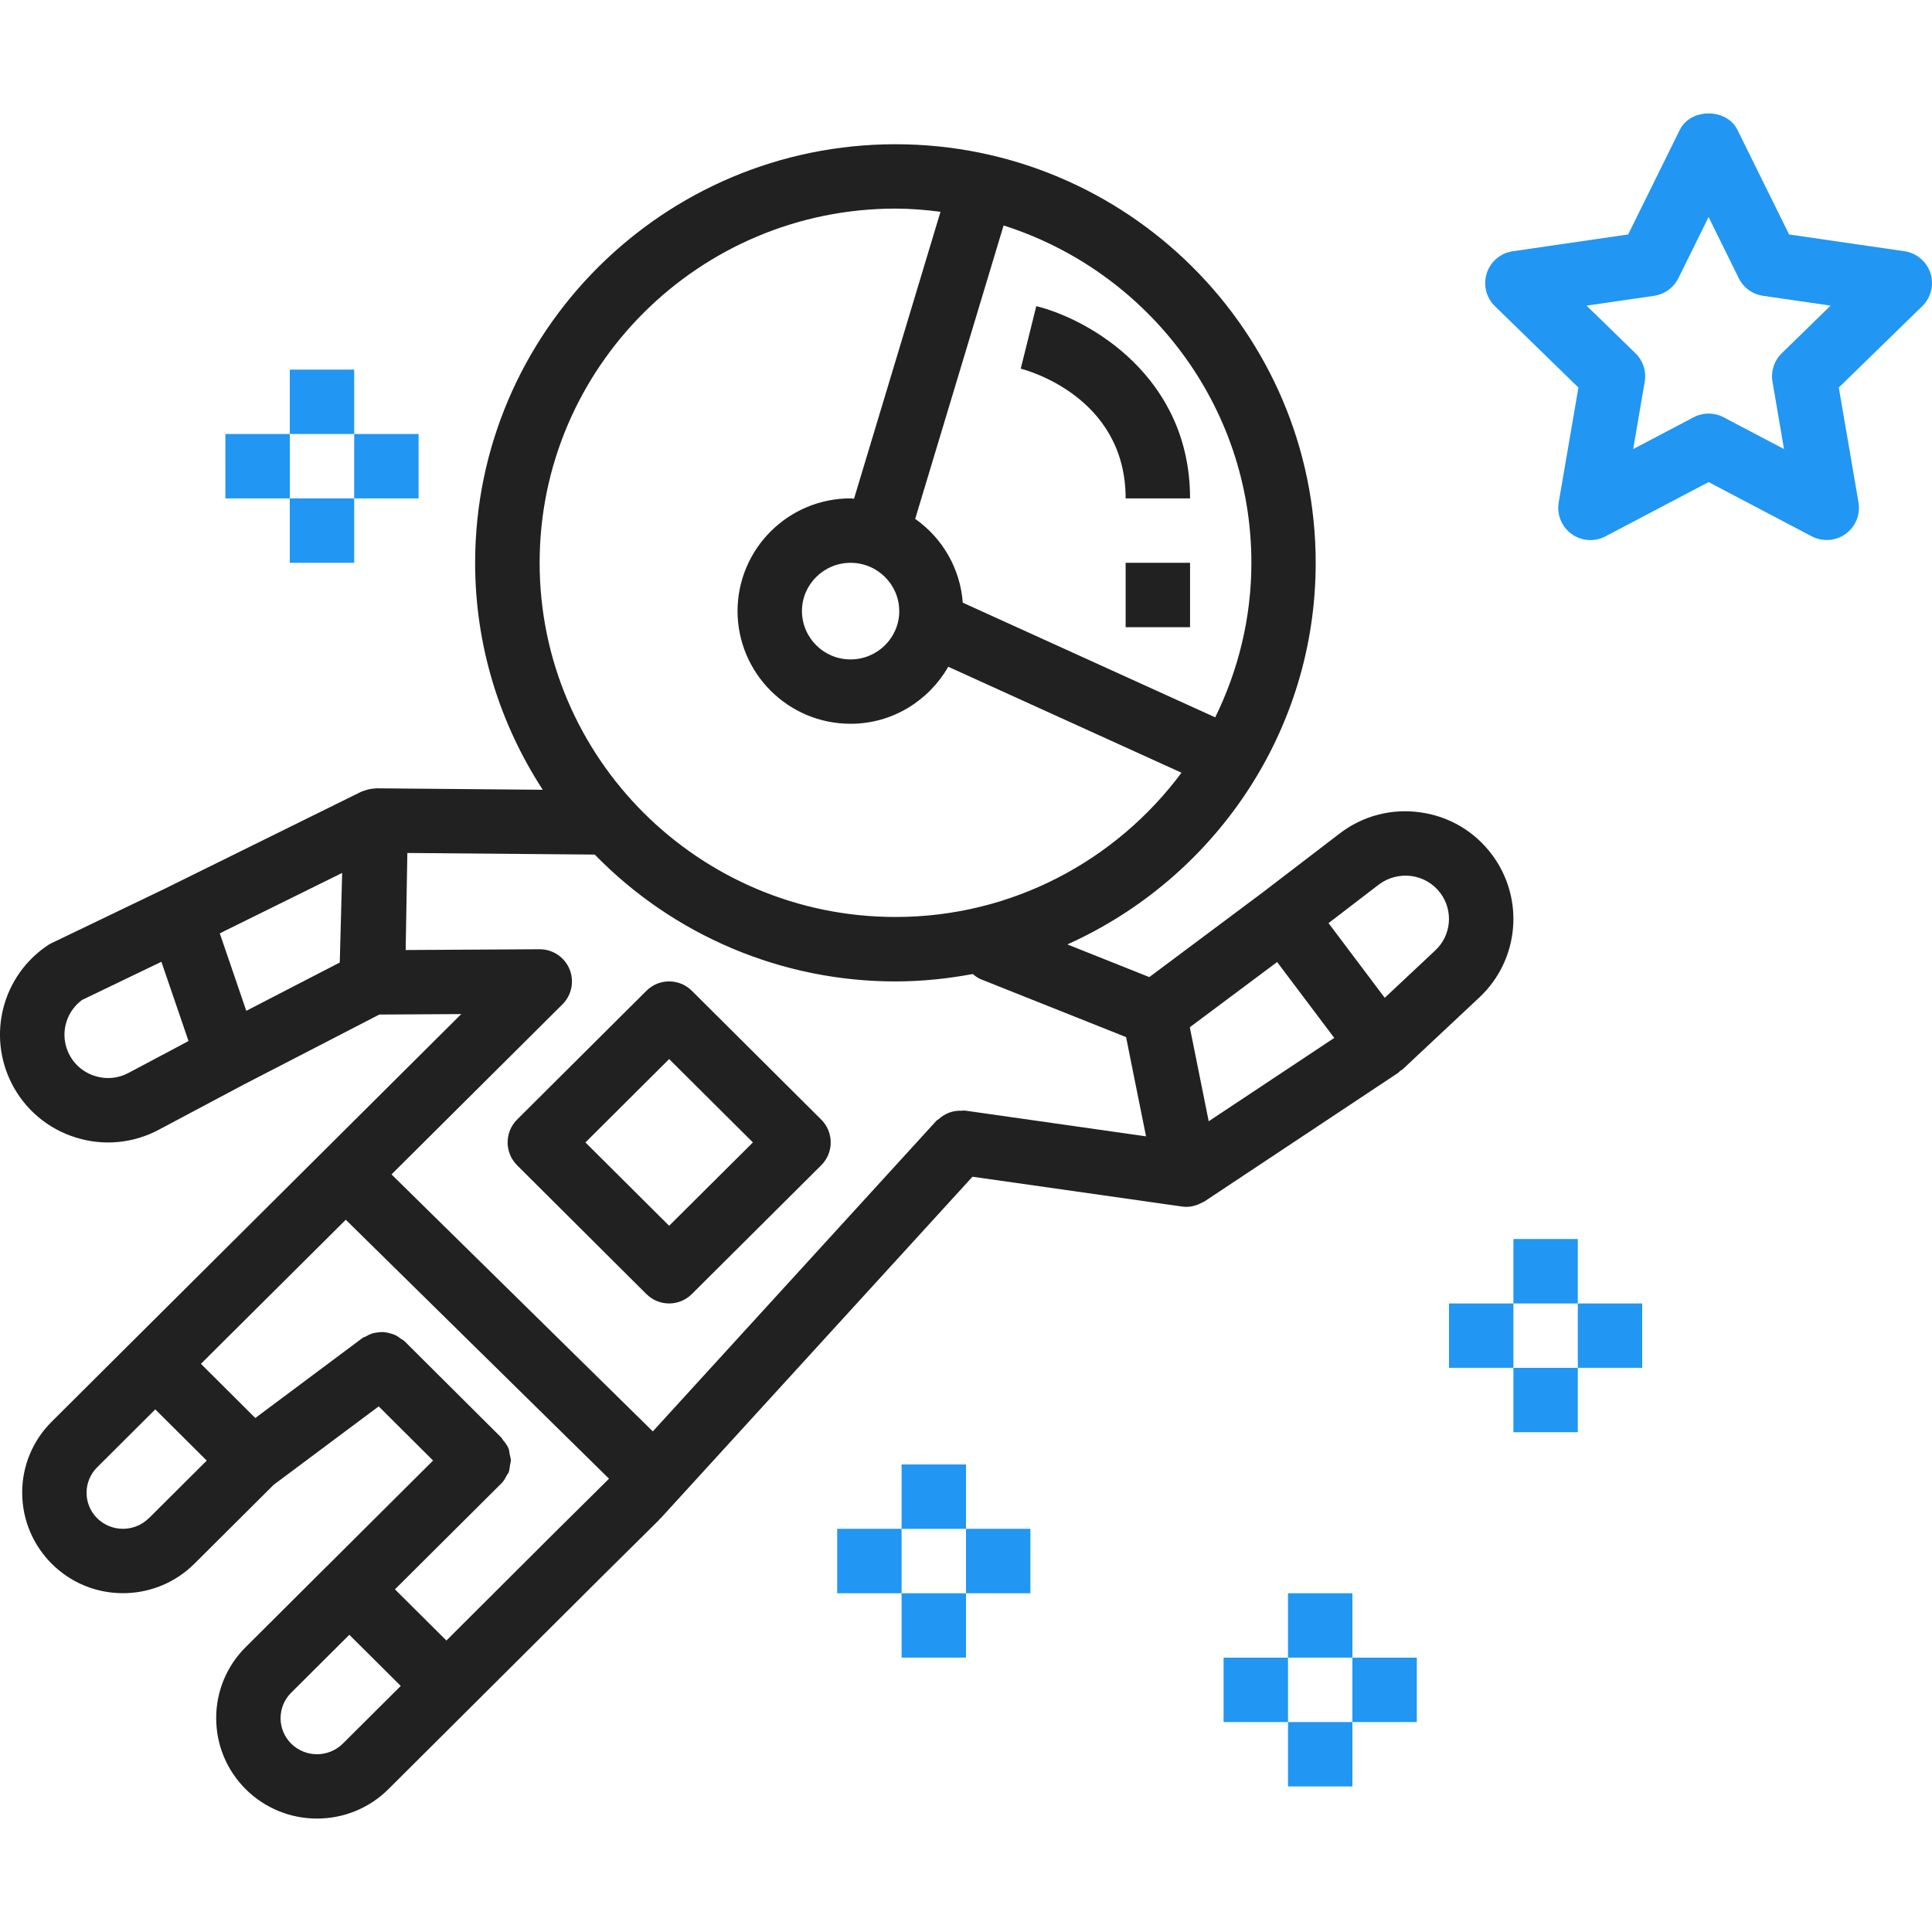
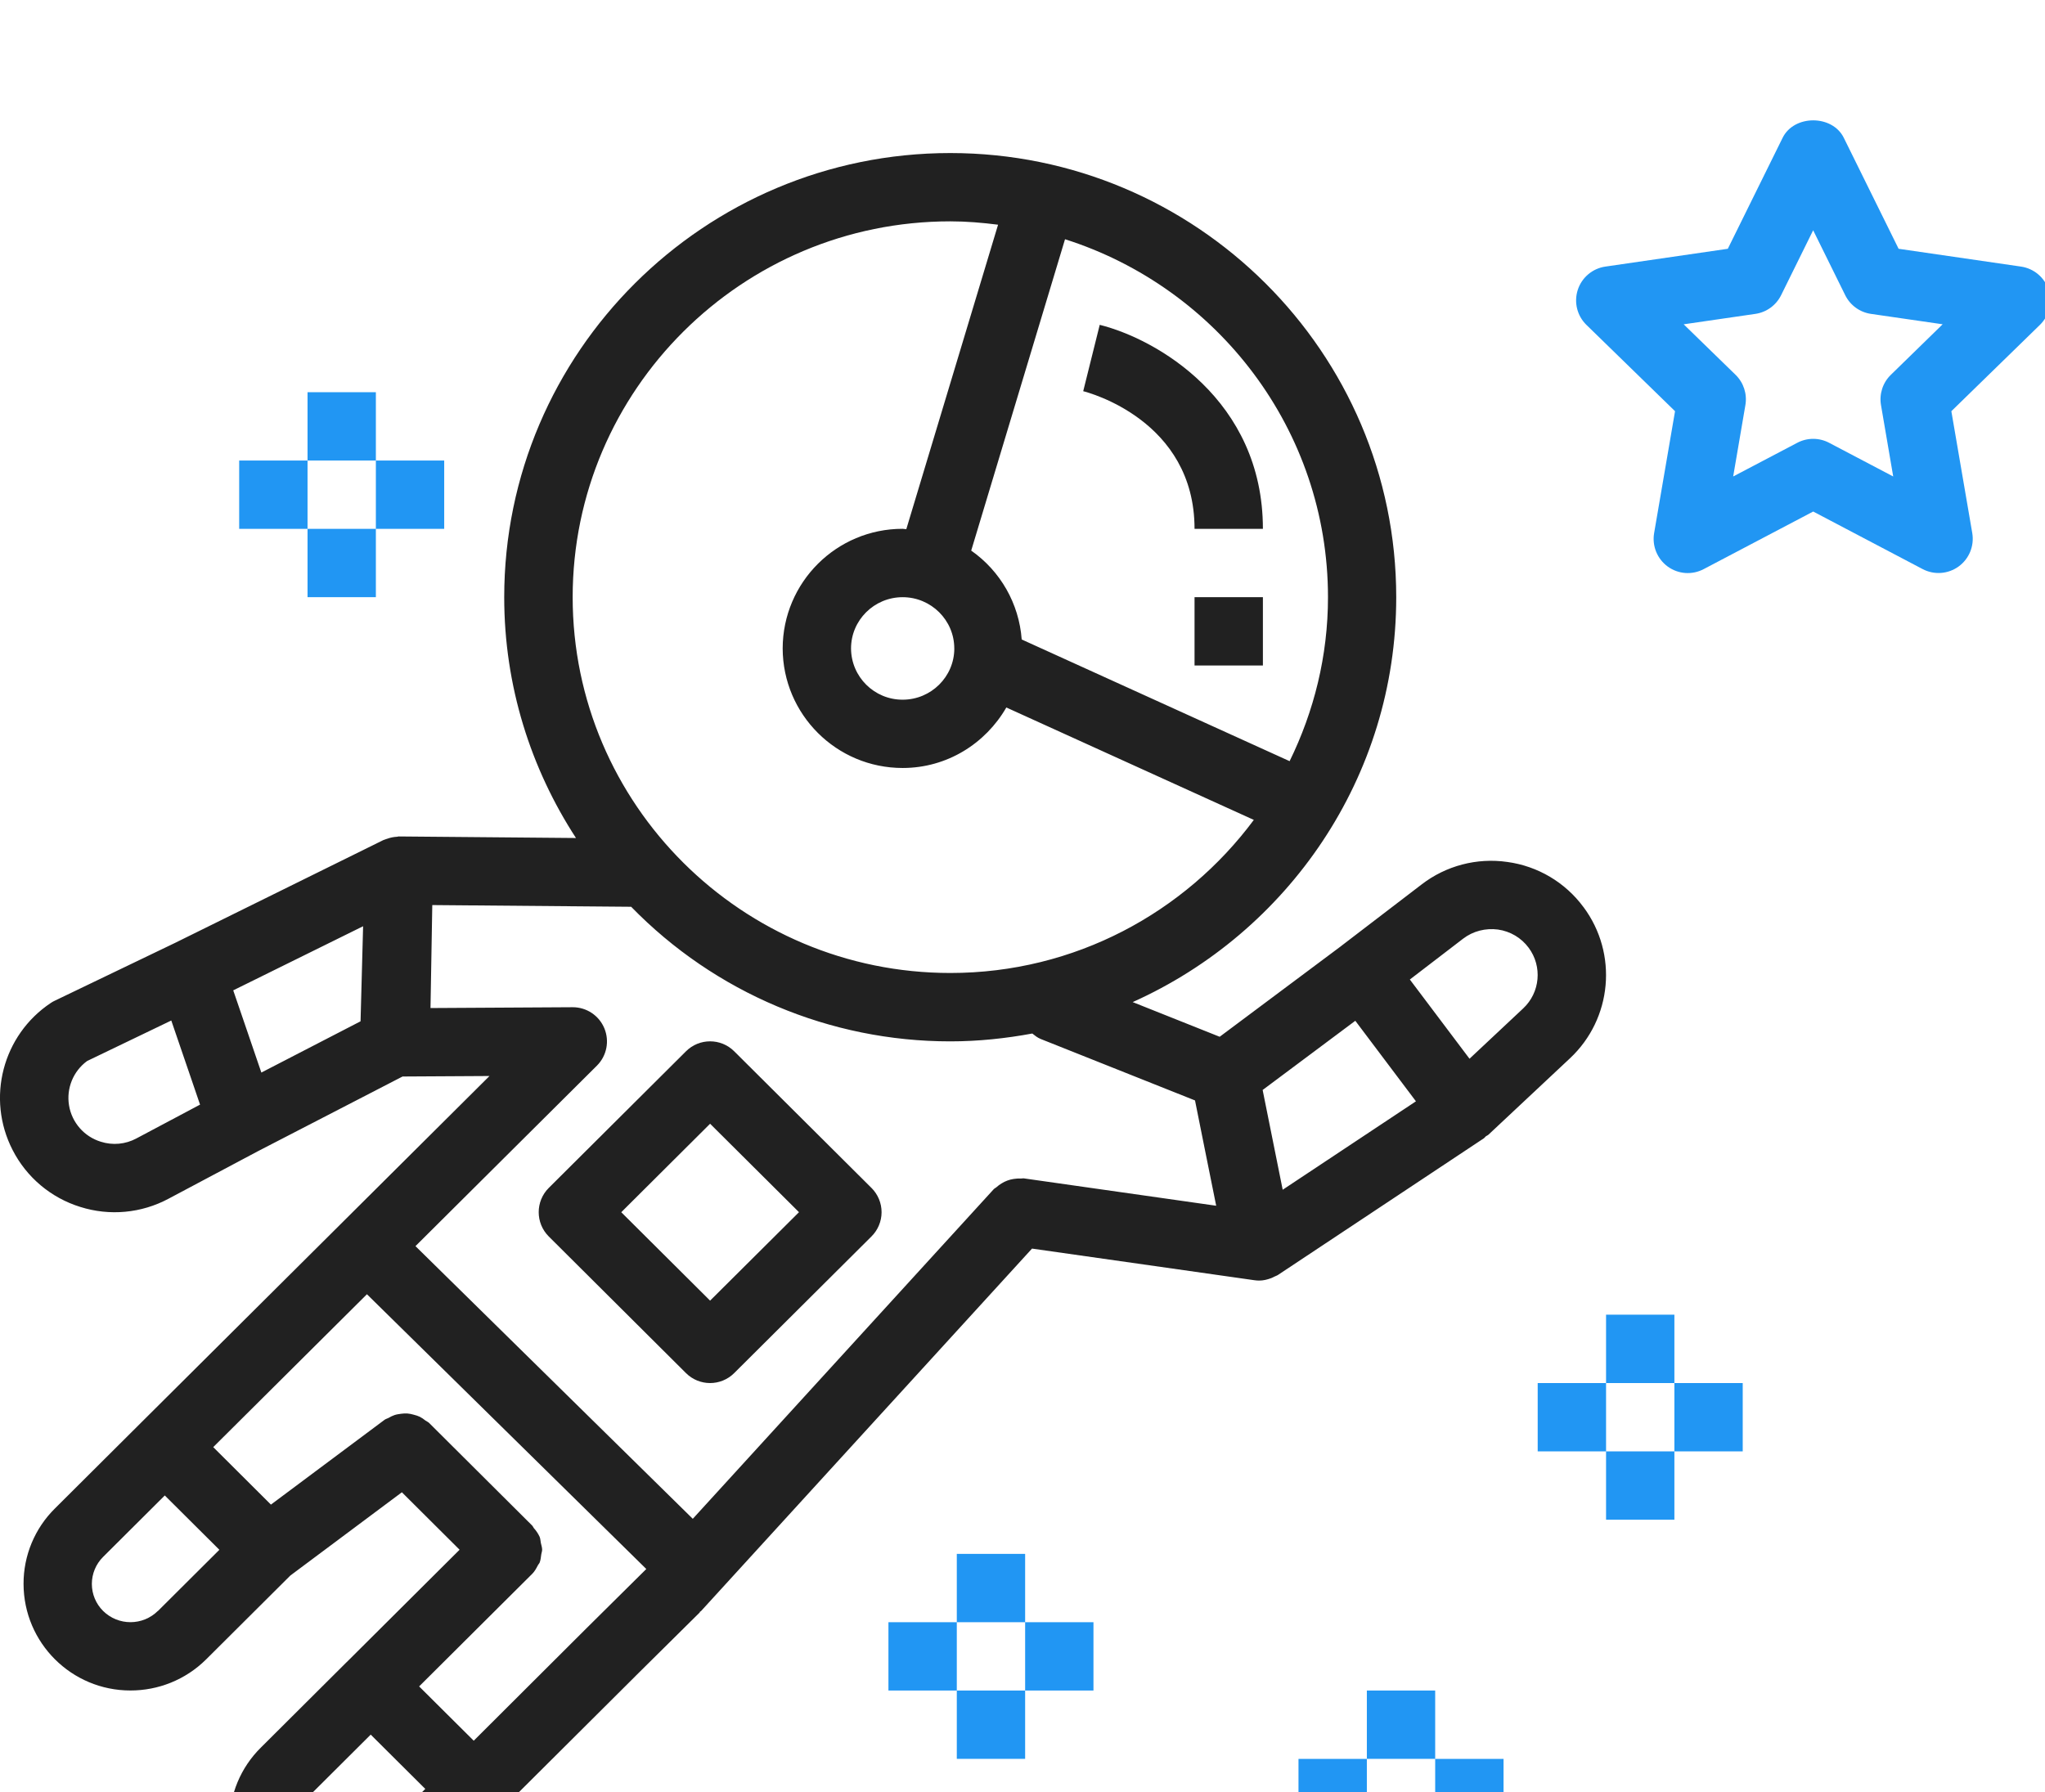
- <svg xmlns="http://www.w3.org/2000/svg" width="70" height="70" fill="none">
+ <svg xmlns="http://www.w3.org/2000/svg" fill="none">
  <path d="M69.943 9.896a1.168 1.168 0 00-.941-.793l-4.18-.608-1.87-3.787c-.391-.798-1.7-.798-2.091 0l-1.87 3.787-4.18.608a1.167 1.167 0 00-.648 1.99l3.026 2.948-.714 4.162c-.075.438.105.88.463 1.142.363.263.837.296 1.23.088l3.738-1.966 3.738 1.966a1.168 1.168 0 001.693-1.23l-.714-4.162 3.025-2.949a1.17 1.17 0 00.295-1.196zM64.556 12.8c-.275.267-.4.655-.335 1.033l.417 2.437-2.188-1.15a1.164 1.164 0 00-1.088 0l-2.188 1.15.417-2.437a1.168 1.168 0 00-.334-1.033l-1.773-1.726 2.448-.356c.38-.055.708-.294.879-.639l1.094-2.216 1.094 2.216c.17.345.498.584.879.639l2.448.355-1.77 1.727zM57.167 44.892h-2.333v2.334h2.333v-2.334zM57.167 49.56h-2.333v2.332h2.333V49.56zM59.5 47.226h-2.333v2.333H59.5v-2.333zM54.834 47.226H52.5v2.333h2.334v-2.333zM49 57.726h-2.333v2.333H49v-2.333zM49 62.393h-2.333v2.333H49v-2.333zM51.334 60.06H49v2.333h2.334v-2.334zM46.667 60.06h-2.334v2.333h2.334v-2.334zM35 53.06h-2.333v2.333H35v-2.334zM35 57.726h-2.333v2.333H35v-2.333zM37.333 55.392H35v2.334h2.333v-2.334zM32.667 55.392h-2.334v2.334h2.334v-2.334zM12.833 13.392H10.5v2.333h2.333v-2.333zM12.833 18.059H10.5v2.333h2.333V18.06zM15.166 15.725h-2.333v2.334h2.333v-2.334zM10.5 15.725H8.166v2.334H10.5v-2.334z" fill="#2196F3" />
  <path d="M54.063 30.974a3.88 3.88 0 00-2.599-1.541 3.886 3.886 0 00-2.93.77L45.794 32.3l-.001.002-4.151 3.1-2.97-1.184c5.296-2.376 8.998-7.674 8.998-13.825 0-8.363-6.83-15.167-15.227-15.167s-15.228 6.804-15.228 15.167c0 3.031.907 5.85 2.45 8.222l-6.046-.053h-.01c-.019 0-.034.01-.051.01a1.143 1.143 0 00-.34.069c-.028.01-.057.016-.084.029-.014.006-.028.007-.042.014l-7.072 3.491c-.001 0-.003 0-.003.002l-4.141 1.991a.898.898 0 00-.138.077A3.895 3.895 0 00.43 39.268a3.884 3.884 0 002.31 1.944 3.891 3.891 0 003.016-.281l3.036-1.614 4.952-2.558 2.968-.017L4.808 48.588c0 .002-.002.002-.003.003l-2.928 2.916a3.607 3.607 0 00-1.073 2.577 3.647 3.647 0 003.652 3.64c.936 0 1.869-.355 2.582-1.062l2.875-2.863 3.808-2.843 1.97 1.962-3.853 3.837-.004.002-2.928 2.917a3.608 3.608 0 00-1.073 2.576c0 .973.38 1.889 1.073 2.579a3.65 3.65 0 002.58 1.061c.935 0 1.87-.354 2.582-1.061l2.93-2.917 4.686-4.667.002-.003 2.21-2.188-.01-.008c.015-.014.035-.019.049-.034l11.3-12.377 7.593 1.08c.055.008.11.012.165.012.14 0 .277-.034.41-.084.038-.014.071-.033.108-.051.042-.021.086-.033.126-.06l7.029-4.666c.026-.018.04-.046.064-.065.028-.022.063-.031.089-.056l2.78-2.605a3.892 3.892 0 00.465-5.166zM4.66 38.872a1.56 1.56 0 01-1.221.113 1.564 1.564 0 01-.465-2.755l2.874-1.383.692 2.022.29.85-2.17 1.153zm7.65-3.998l-3.387 1.75-.558-1.633-.402-1.174 4.434-2.189-.087 3.246zm33.03-14.482c0 2.009-.48 3.904-1.31 5.599l-9.147-4.155a4.07 4.07 0 00-1.724-3.035l3.203-10.632c5.2 1.654 8.978 6.506 8.978 12.223zm-25.788 0c0-7.076 5.784-12.834 12.894-12.834.553 0 1.094.047 1.63.115L30.943 18.07c-.042 0-.081-.013-.125-.013a4.094 4.094 0 00-4.096 4.084 4.095 4.095 0 004.096 4.083c1.52 0 2.832-.838 3.54-2.066l8.45 3.839c-2.352 3.164-6.114 5.227-10.362 5.227-7.11 0-12.894-5.757-12.894-12.833zm13.03 1.75c0 .965-.792 1.75-1.764 1.75a1.759 1.759 0 01-1.762-1.75c0-.965.79-1.75 1.762-1.75s1.763.785 1.763 1.75zM5.391 55.007a1.331 1.331 0 01-1.87.002 1.3 1.3 0 010-1.847l2.105-2.097L7.49 52.92l-2.097 2.089zm7.03 8.167a1.33 1.33 0 01-1.87.002 1.299 1.299 0 010-1.847l2.106-2.098.88.876.983.978-2.099 2.09zm7.616-7.588l-.003.003-3.86 3.85-.882-.877-.982-.977 3.857-3.84v-.001l.004-.002c.087-.088.142-.193.196-.297.015-.03.044-.056.057-.087.036-.09.042-.187.056-.281.007-.054.03-.104.03-.16 0-.077-.028-.153-.044-.23-.014-.07-.014-.141-.041-.209a1.167 1.167 0 00-.2-.3c-.022-.027-.03-.06-.054-.084h-.002s0-.003-.002-.004l-3.515-3.5c-.037-.038-.085-.053-.127-.084a1.116 1.116 0 00-.19-.127 1.084 1.084 0 00-.204-.07 1.12 1.12 0 00-.226-.044 1.133 1.133 0 00-.209.01c-.078.01-.151.02-.227.045a1.08 1.08 0 00-.206.098c-.044.024-.093.033-.133.063l-3.88 2.896-1.97-1.963 5.248-5.22 9.538 9.382-2.029 2.01zm14.917-15.349c-.034-.004-.066.008-.1.006a1.148 1.148 0 00-.252.015 1.076 1.076 0 00-.404.15 1.12 1.12 0 00-.181.134c-.028.024-.062.036-.088.064L23.653 51.862l-9.468-9.311 6.197-6.165a1.168 1.168 0 00-.83-1.993l-4.854.028.061-3.516 6.79.058a15.2 15.2 0 0010.897 4.596c.957 0 1.89-.1 2.799-.268.087.07.174.14.283.185l5.272 2.1.333 1.66.39 1.936-6.569-.935zm8.84.39l-.685-3.408 3.164-2.363.828 1.1 1.242 1.65-4.55 3.02zm8.21-6.193l-1.832 1.718-2.037-2.705 1.818-1.394c.34-.261.768-.367 1.188-.313.422.06.796.28 1.05.622a1.562 1.562 0 01-.187 2.072z" fill="#212121" />
  <path d="M29.755 40.565l-4.688-4.667a1.166 1.166 0 00-1.646 0l-4.687 4.667a1.172 1.172 0 000 1.654l4.686 4.667a1.166 1.166 0 001.647 0l4.688-4.667a1.167 1.167 0 000-1.654zm-5.51 3.848l-3.034-3.02 3.033-3.021 3.035 3.02-3.035 3.02zM37.547 11.092l-.564 2.266c.156.039 3.801.988 3.801 4.7h2.334c0-4.412-3.644-6.486-5.571-6.966zM43.118 20.392h-2.334v2.333h2.334v-2.333z" fill="#212121" />
</svg>
